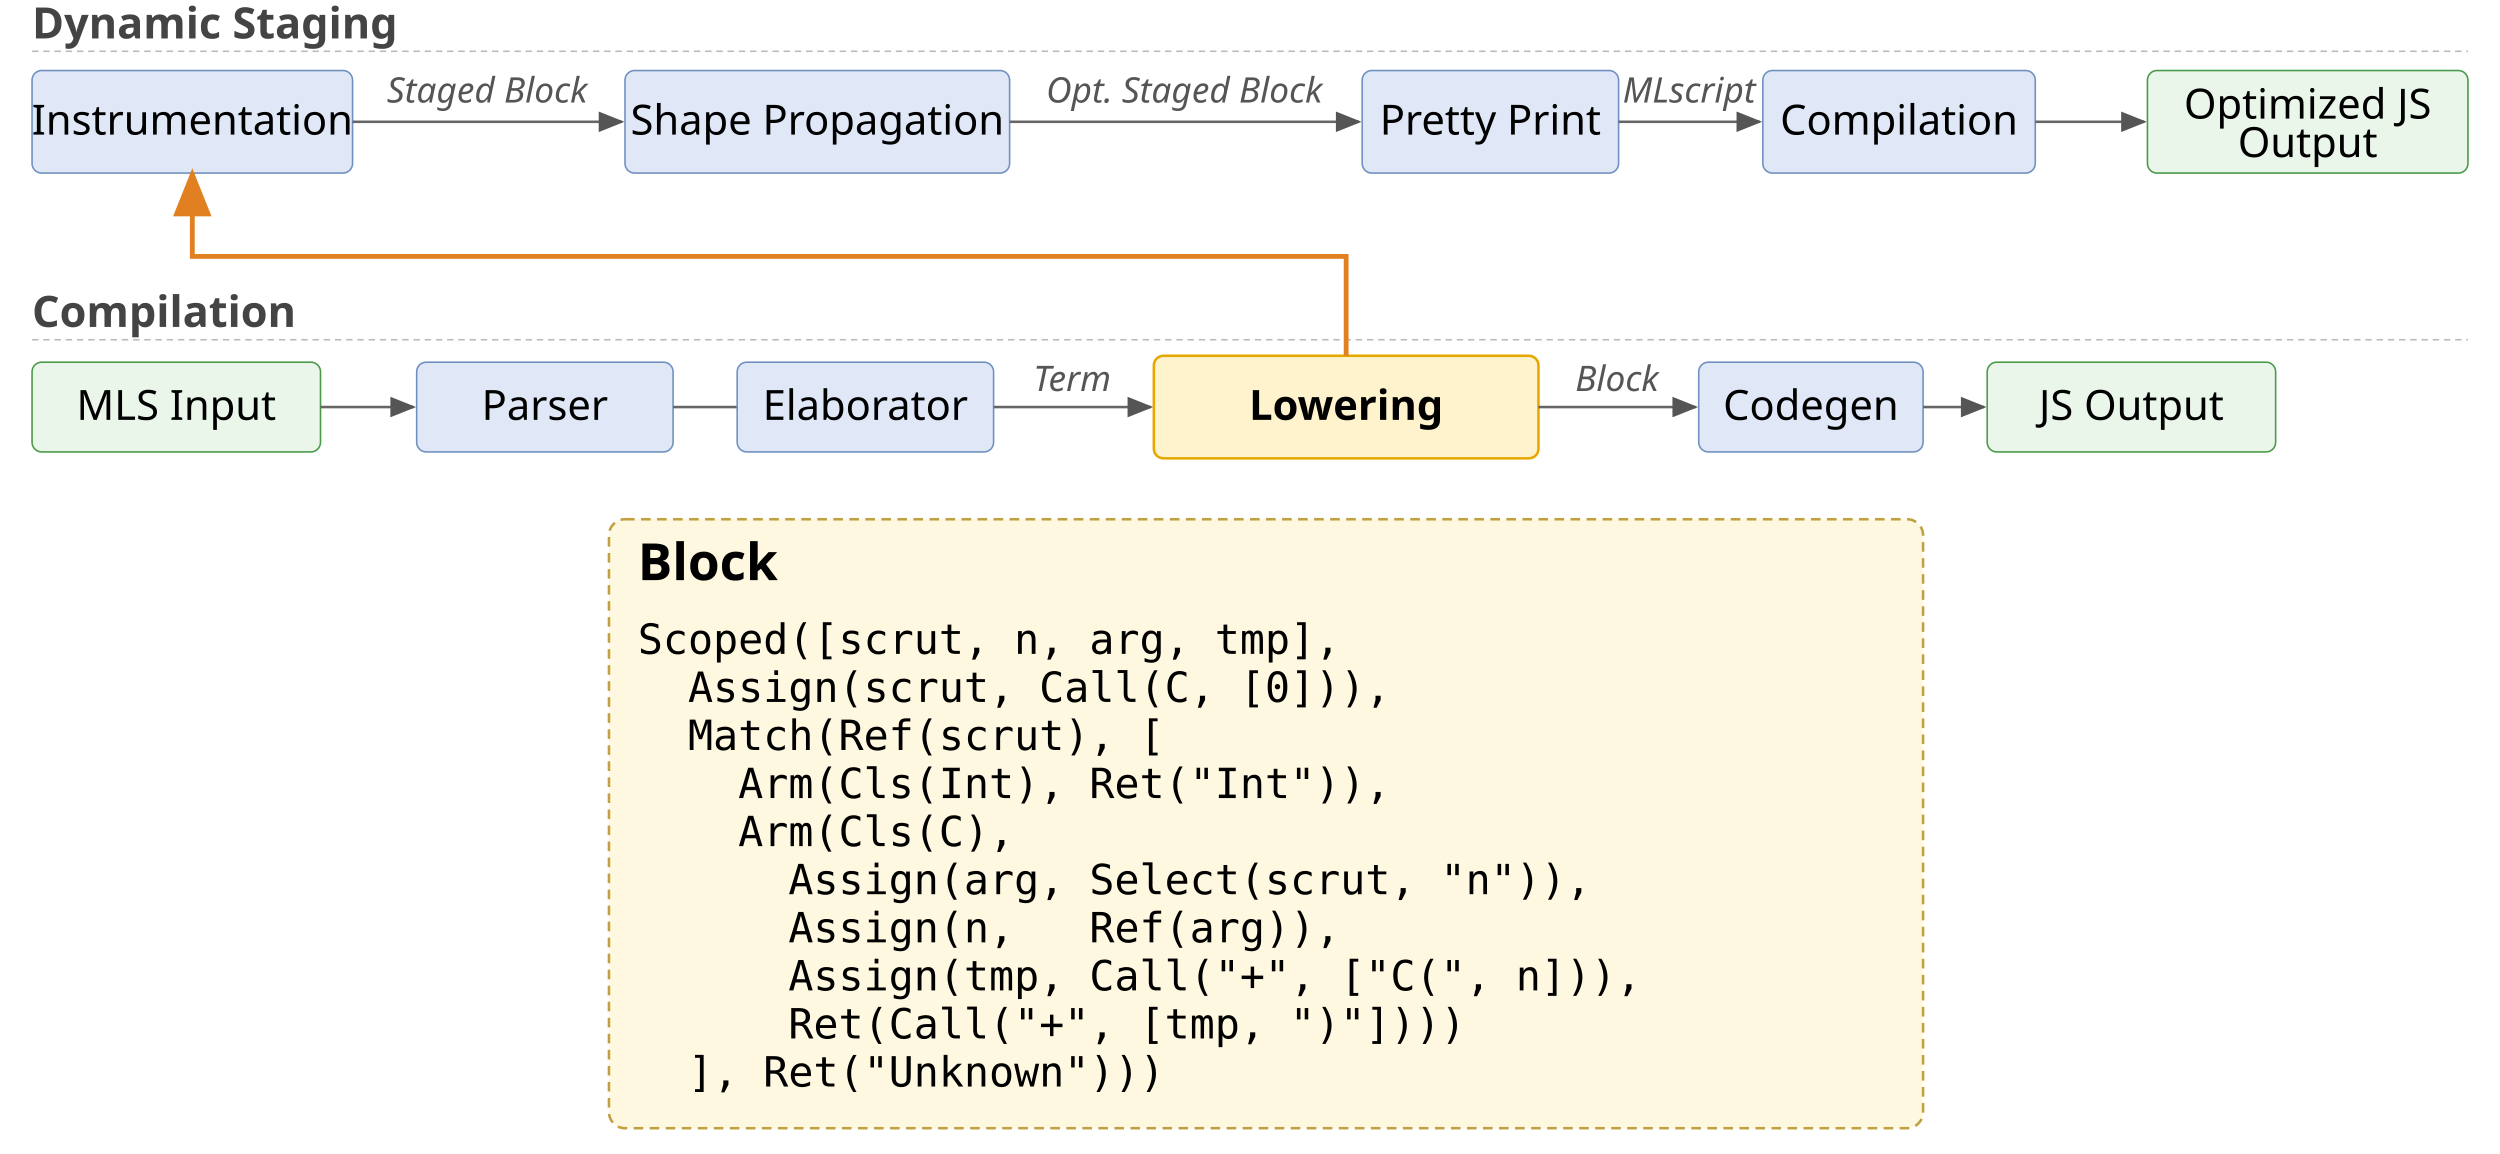
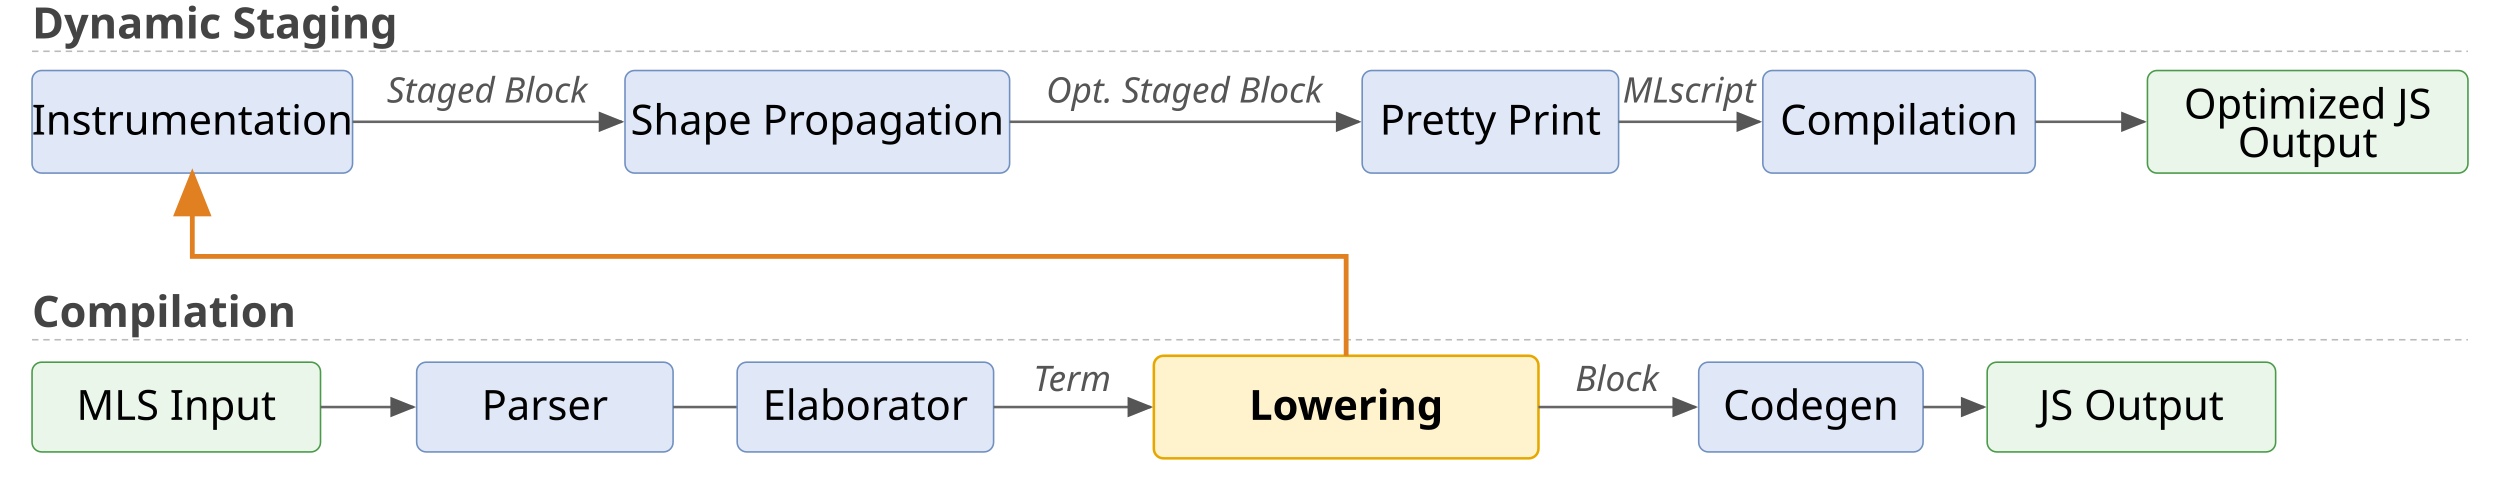
- <svg xmlns="http://www.w3.org/2000/svg" viewBox="0 0 1560 720" font-family="sans-serif" xml:space="preserve">
+ <svg xmlns="http://www.w3.org/2000/svg" viewBox="0 0 1560 300" font-family="sans-serif" xml:space="preserve">
  <defs>
    <marker id="a" markerWidth="10" markerHeight="8" refX="9" refY="4" orient="auto">
      <path d="M0,0 L0,8 L10,4 z" fill="#555" />
    </marker>
    <marker id="ah" markerWidth="10" markerHeight="8" refX="9" refY="4" orient="auto">
      <path d="M0,0 L0,8 L10,4 z" fill="#e08020" />
    </marker>
    <style>
      .mono { font-family: Menlo, Consolas, monospace; font-size: 30px; }
      .ttl  { font-weight: bold; font-size: 32px; }
      .lbl  { font-size: 22px; font-style: italic; fill: #555; }
      .row  { font-weight: bold; font-size: 27px; fill: #444; }
      .hl   { stroke: #e08020; stroke-width: 3; fill: none; }
      text  { font-size: 26px; }
    </style>
  </defs>
  <text x="20" y="24" class="row">Dynamic Staging</text>
  <line x1="20" y1="32" x2="1540" y2="32" stroke="#bbb" stroke-dasharray="4,3" />
  <rect x="20" y="44" width="200" height="64" rx="6" fill="#e0e8f8" stroke="#7090c0" />
  <text x="120" y="84" text-anchor="middle">Instrumentation</text>
  <rect x="390" y="44" width="240" height="64" rx="6" fill="#e0e8f8" stroke="#7090c0" />
  <text x="510" y="84" text-anchor="middle">Shape Propagation</text>
  <rect x="850" y="44" width="160" height="64" rx="6" fill="#e0e8f8" stroke="#7090c0" />
  <text x="930" y="84" text-anchor="middle">Pretty Print</text>
  <rect x="1100" y="44" width="170" height="64" rx="6" fill="#e0e8f8" stroke="#7090c0" />
  <text x="1185" y="84" text-anchor="middle">Compilation</text>
  <rect x="1340" y="44" width="200" height="64" rx="6" fill="#eaf6ea" stroke="#4a9a4a" />
  <text x="1440" y="74" text-anchor="middle" font-size="22">Optimized JS</text>
  <text x="1440" y="98" text-anchor="middle" font-size="22">Output</text>
  <line x1="220" y1="76" x2="388" y2="76" stroke="#666" stroke-width="1.6" marker-end="url(#a)" />
  <text x="304" y="64" text-anchor="middle" class="lbl">Staged Block</text>
  <line x1="630" y1="76" x2="848" y2="76" stroke="#666" stroke-width="1.6" marker-end="url(#a)" />
  <text x="739" y="64" text-anchor="middle" class="lbl">Opt. Staged Block</text>
  <line x1="1010" y1="76" x2="1098" y2="76" stroke="#666" stroke-width="1.6" marker-end="url(#a)" />
  <text x="1054" y="64" text-anchor="middle" class="lbl">MLscript</text>
  <line x1="1270" y1="76" x2="1338" y2="76" stroke="#666" stroke-width="1.6" marker-end="url(#a)" />
  <path d="M 840 222 L 840 160 L 120 160 L 120 108" fill="none" stroke="#666" stroke-width="1.6" marker-end="url(#a)" />
  <text x="20" y="204" class="row">Compilation</text>
  <line x1="20" y1="212" x2="1540" y2="212" stroke="#bbb" stroke-dasharray="4,3" />
  <rect x="20" y="226" width="180" height="56" rx="6" fill="#eaf6ea" stroke="#4a9a4a" />
  <text x="110" y="262" text-anchor="middle">MLS Input</text>
  <line x1="200" y1="254" x2="258" y2="254" stroke="#666" stroke-width="1.6" marker-end="url(#a)" />
  <rect x="260" y="226" width="160" height="56" rx="6" fill="#e0e8f8" stroke="#7090c0" />
  <text x="340" y="262" text-anchor="middle">Parser</text>
  <line x1="420" y1="254" x2="478" y2="254" stroke="#666" stroke-width="1.6" marker-end="url(#a)" />
  <rect x="460" y="226" width="160" height="56" rx="6" fill="#e0e8f8" stroke="#7090c0" />
  <text x="540" y="262" text-anchor="middle">Elaborator</text>
  <line x1="620" y1="254" x2="718" y2="254" stroke="#666" stroke-width="1.6" marker-end="url(#a)" />
  <text x="669" y="244" text-anchor="middle" class="lbl">Term</text>
  <rect x="720" y="222" width="240" height="64" rx="6" fill="#fff3cd" stroke="#e6a800" stroke-width="1.6" />
  <text x="840" y="262" text-anchor="middle" font-weight="bold">Lowering</text>
  <line x1="960" y1="254" x2="1058" y2="254" stroke="#666" stroke-width="1.6" marker-end="url(#a)" />
  <text x="1009" y="244" text-anchor="middle" class="lbl">Block</text>
  <rect x="1060" y="226" width="140" height="56" rx="6" fill="#e0e8f8" stroke="#7090c0" />
  <text x="1130" y="262" text-anchor="middle">Codegen</text>
  <line x1="1200" y1="254" x2="1238" y2="254" stroke="#666" stroke-width="1.6" marker-end="url(#a)" />
  <rect x="1240" y="226" width="180" height="56" rx="6" fill="#eaf6ea" stroke="#4a9a4a" />
  <text x="1330" y="262" text-anchor="middle">JS Output</text>
  <path d="M 840 222 L 840 160 L 120 160 L 120 108" class="hl" marker-end="url(#ah)" />
-   <rect x="380" y="324" width="820" height="380" rx="10" fill="#fff8e0" stroke="#c0a040" stroke-width="1.6" stroke-dasharray="6,4" />
-   <text x="398" y="362" class="ttl">Block</text>
-   <g class="mono">
-     <text x="398" y="408">Scoped([scrut, n, arg, tmp],</text>
-     <text x="398" y="438">  Assign(scrut, Call(C, [0])),</text>
-     <text x="398" y="468">  Match(Ref(scrut), [</text>
-     <text x="398" y="498">    Arm(Cls(Int), Ret("Int")),</text>
-     <text x="398" y="528">    Arm(Cls(C),</text>
-     <text x="398" y="558">      Assign(arg, Select(scrut, "n")),</text>
-     <text x="398" y="588">      Assign(n,   Ref(arg)),</text>
-     <text x="398" y="618">      Assign(tmp, Call("+", ["C(", n])),</text>
-     <text x="398" y="648">      Ret(Call("+", [tmp, ")"])))</text>
-     <text x="398" y="678">  ], Ret("Unknown")))</text>
-   </g>
</svg>
